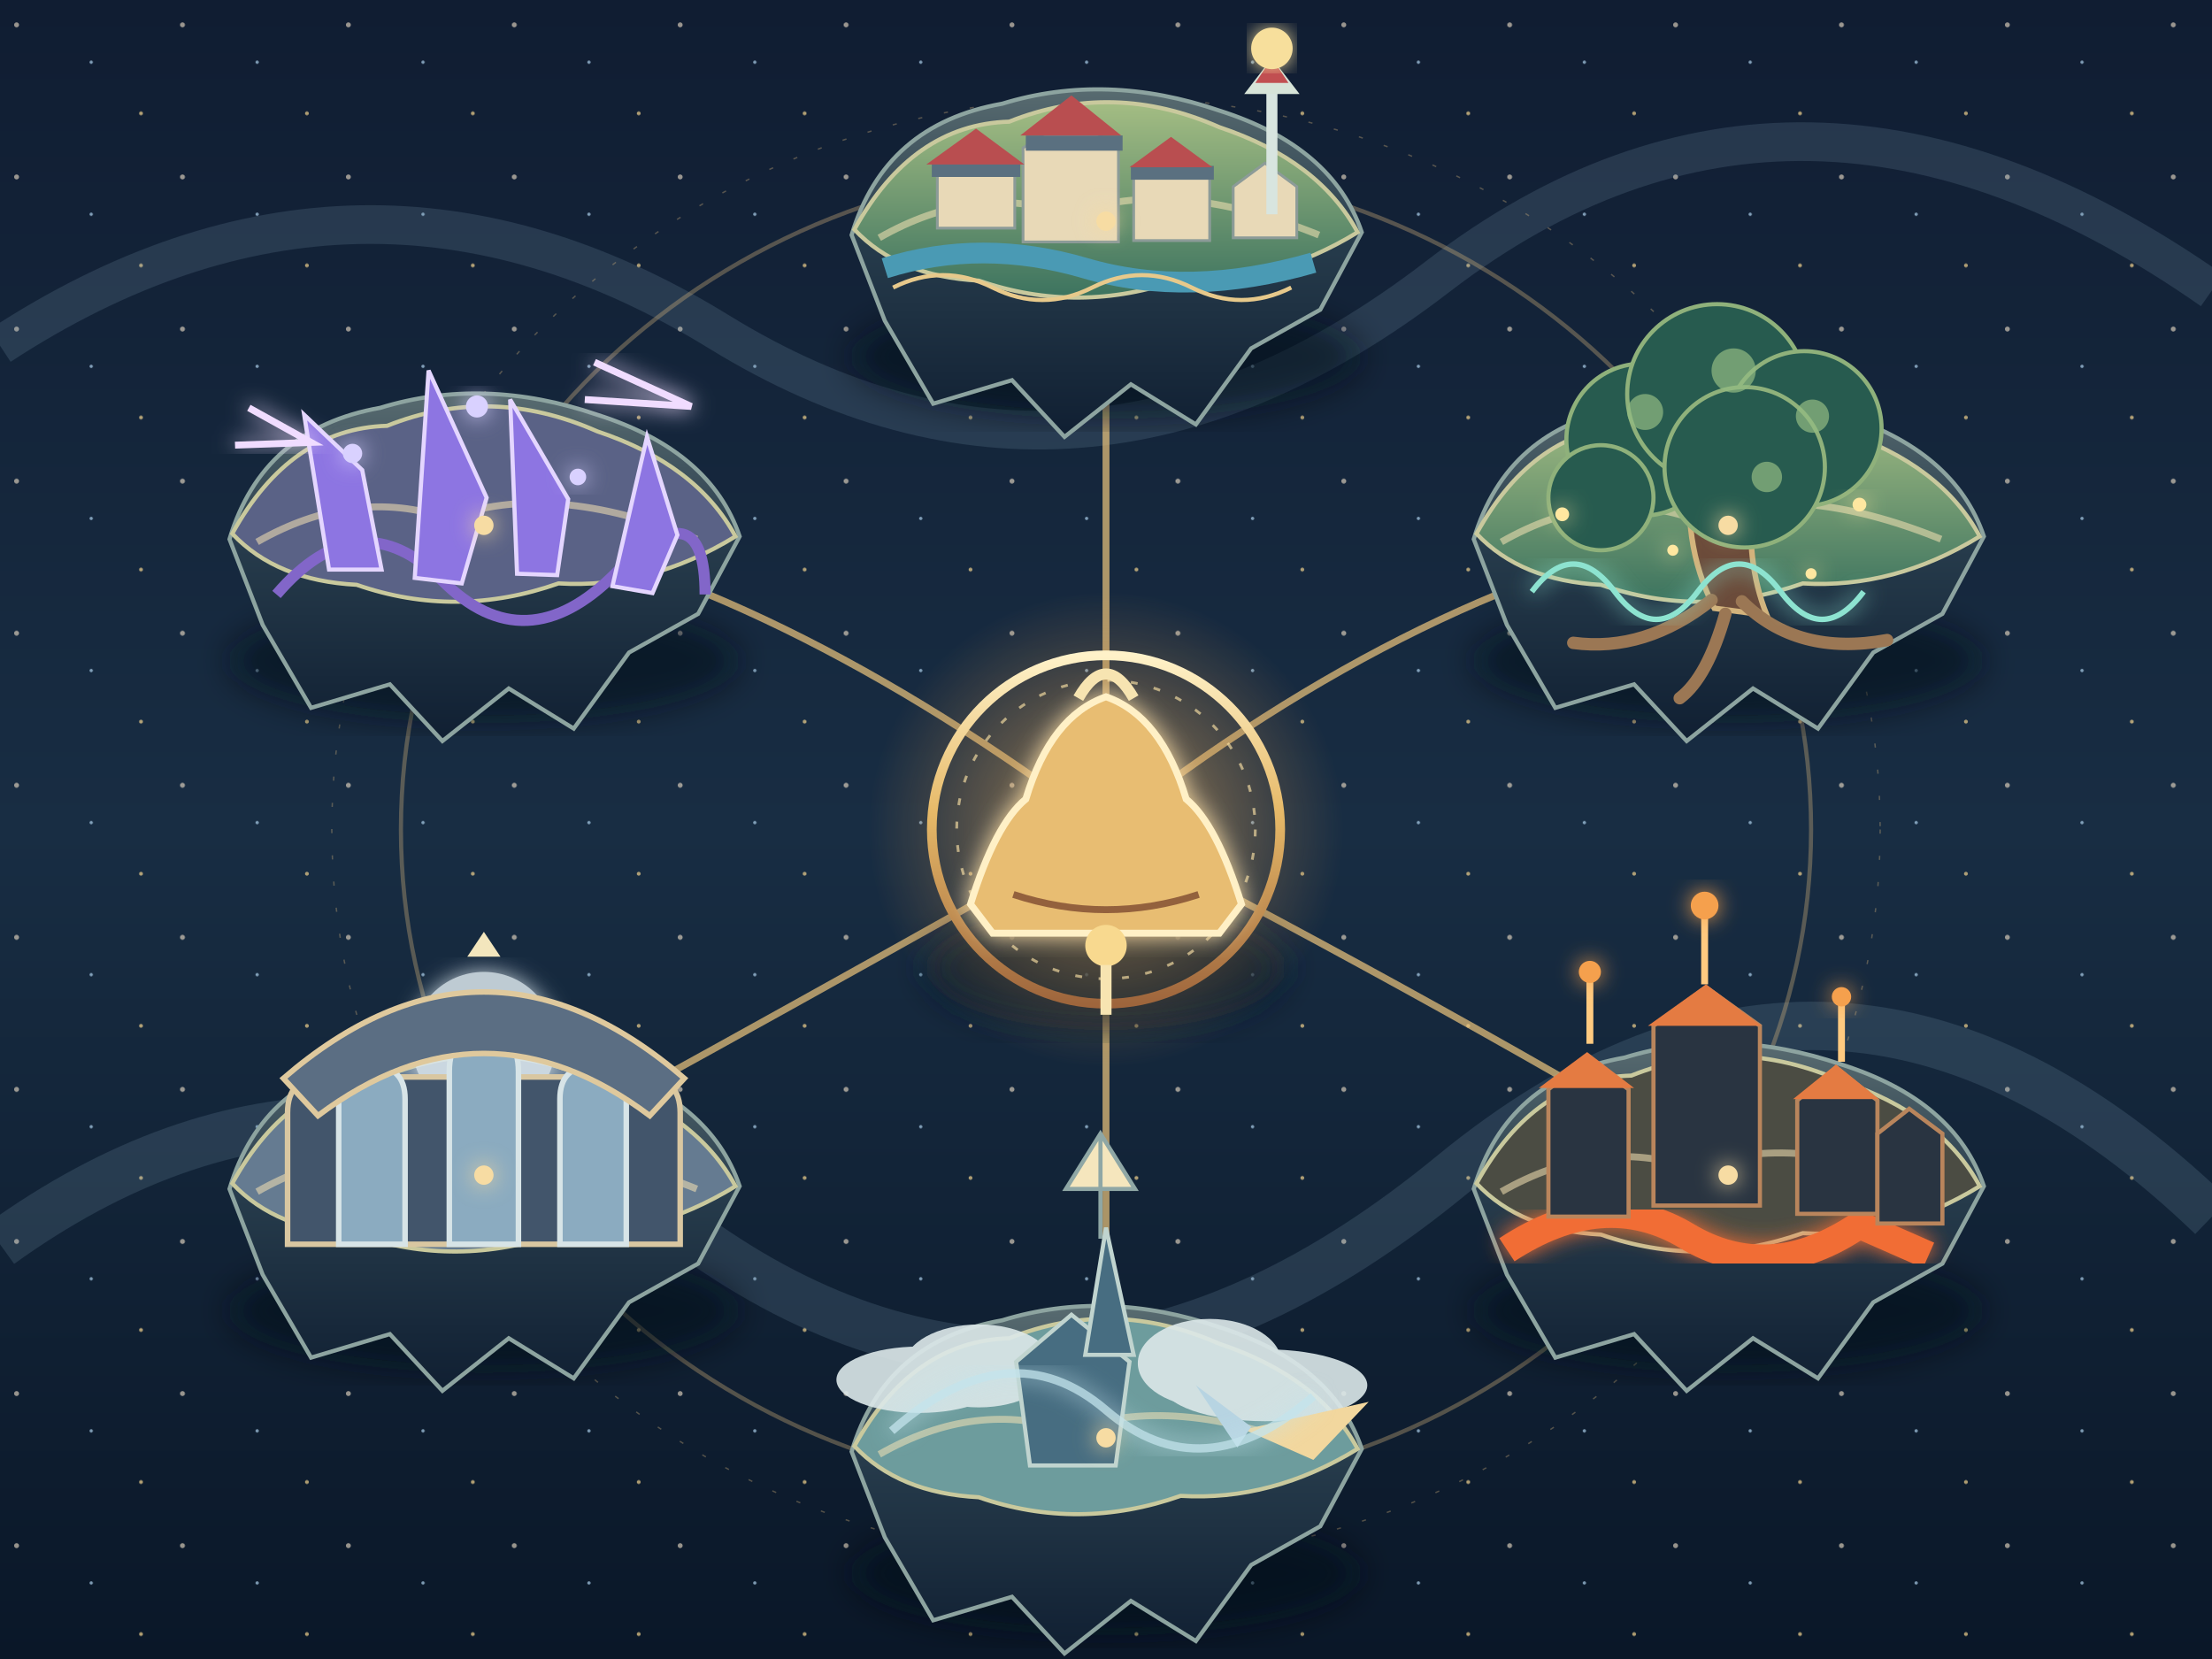
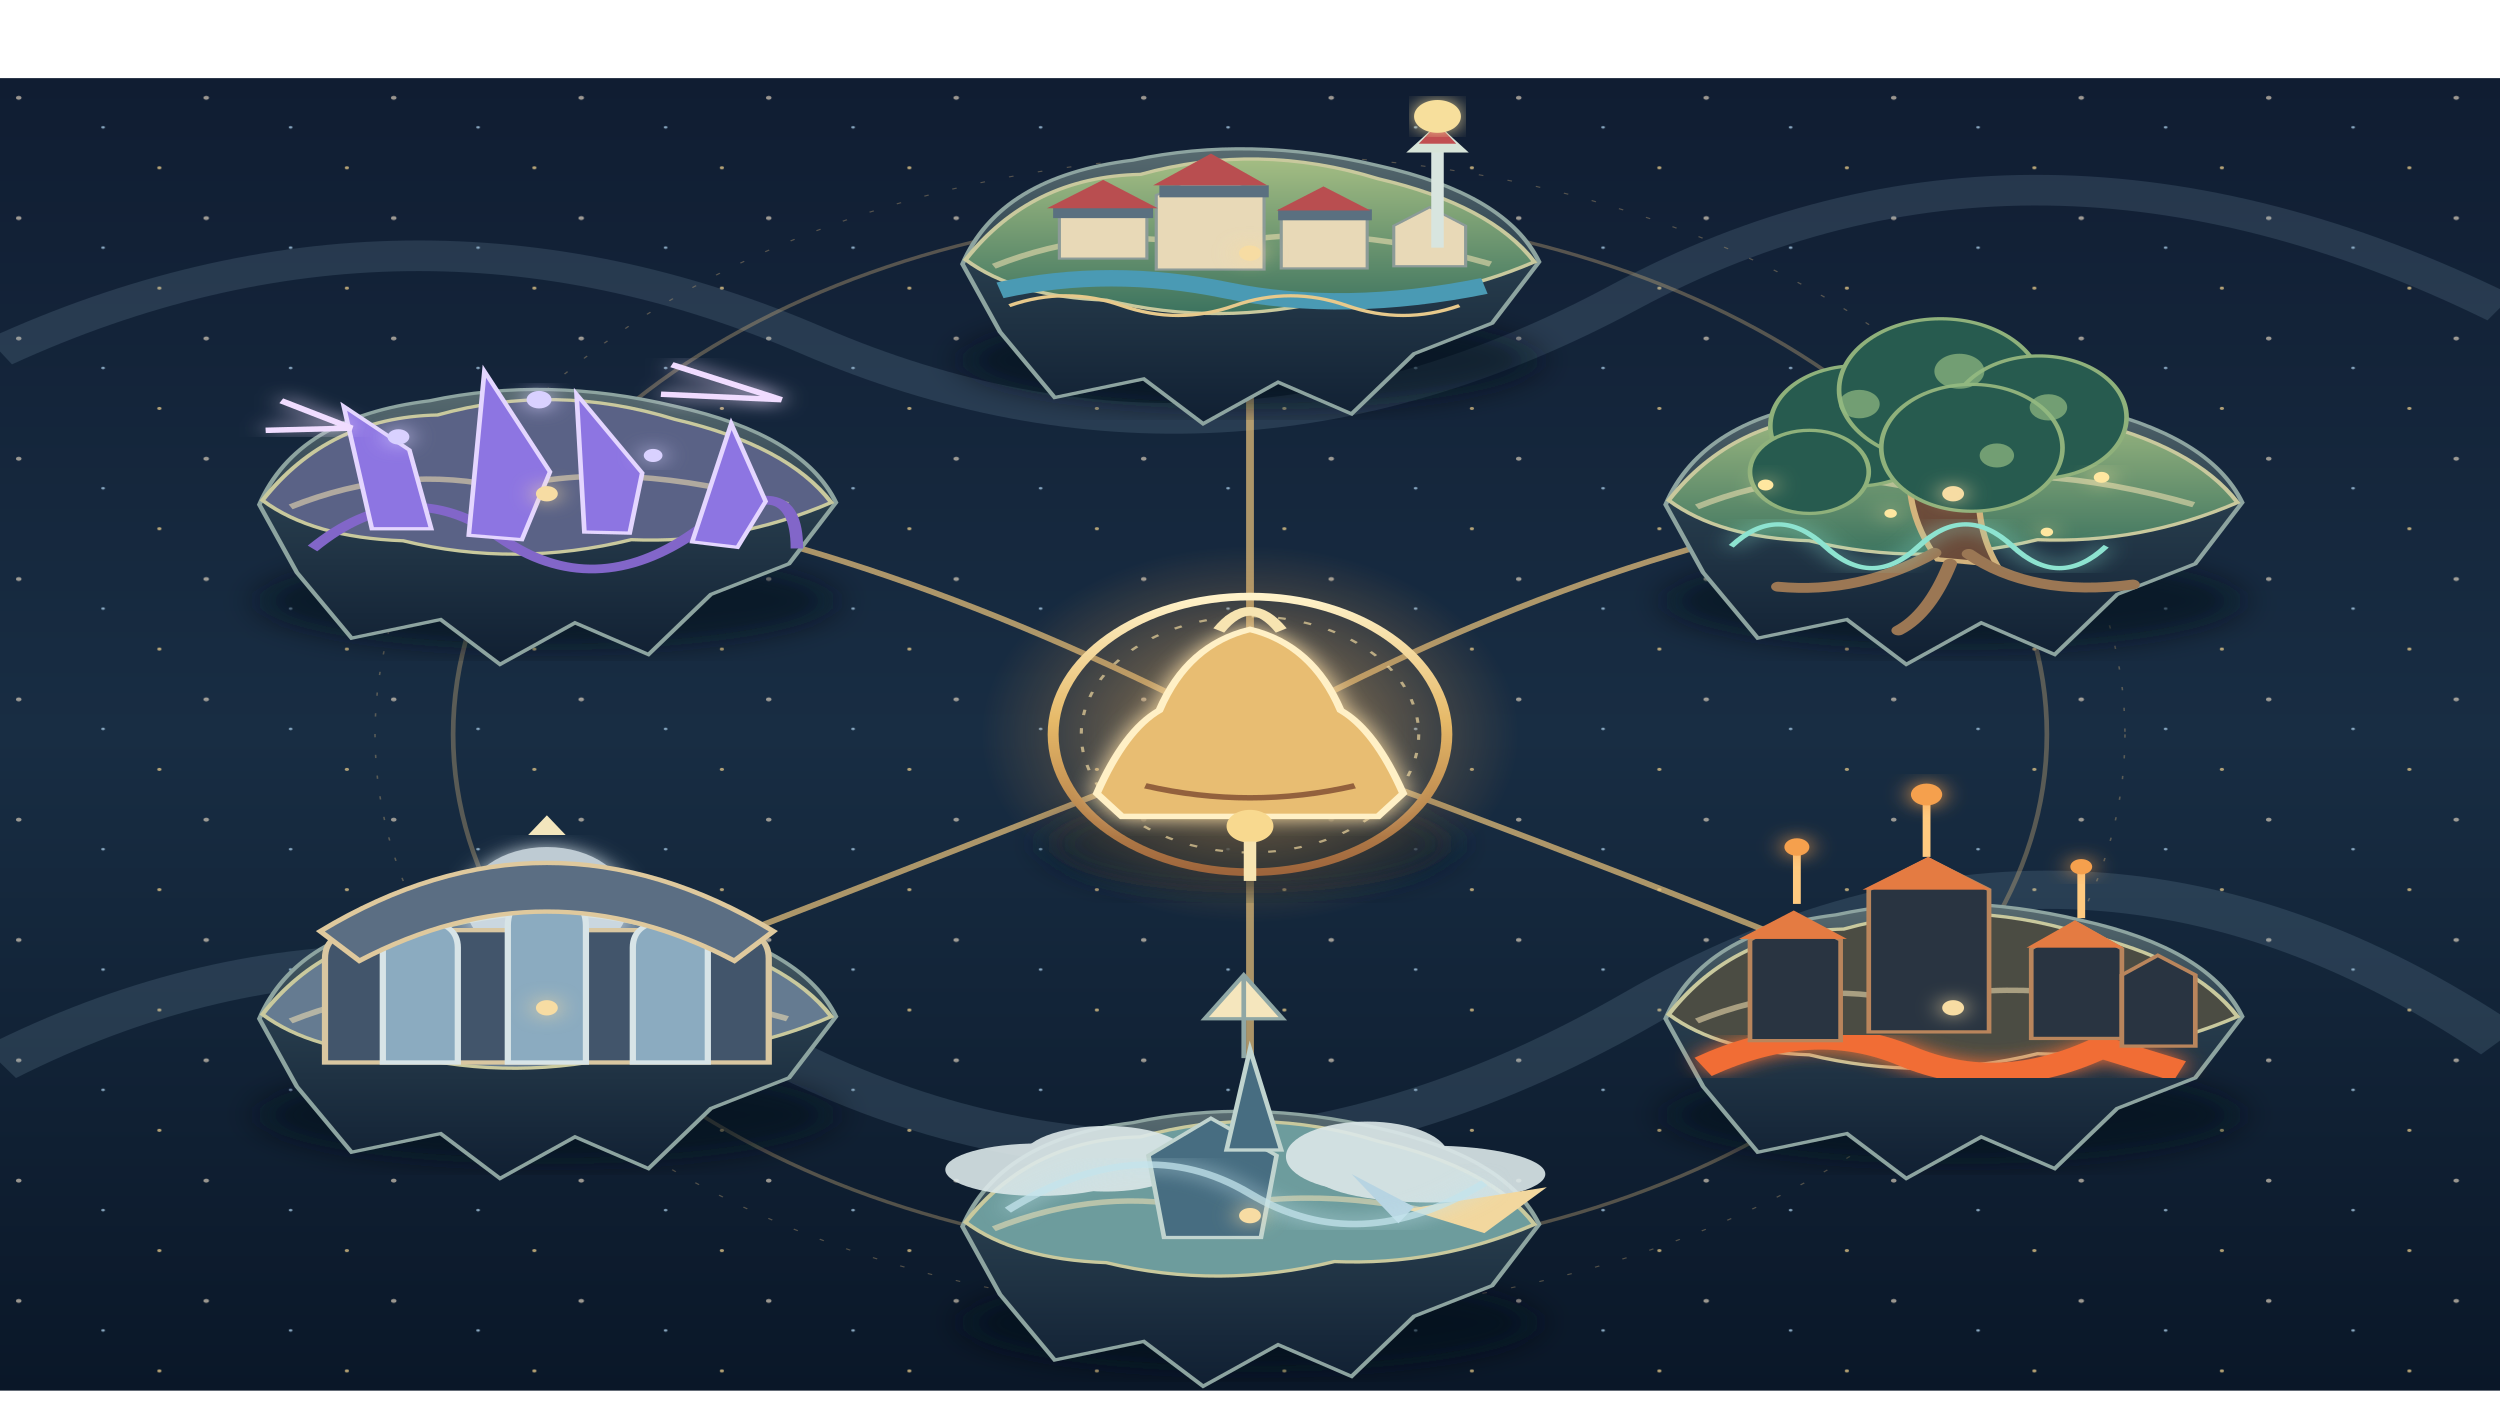
- <svg xmlns="http://www.w3.org/2000/svg" width="1600" height="1200" viewBox="0 0 1600 1200">
+ <svg xmlns="http://www.w3.org/2000/svg" width="1600" height="900" viewBox="0 0 1600 900">
  <defs>
    <linearGradient id="night" x2="0" y2="1">
      <stop stop-color="#101d32" />
      <stop offset=".5" stop-color="#182d43" />
      <stop offset="1" stop-color="#0a1728" />
    </linearGradient>
    <radialGradient id="halo">
      <stop stop-color="#ffe7a8" stop-opacity=".95" />
      <stop offset=".35" stop-color="#e9ad5e" stop-opacity=".42" />
      <stop offset="1" stop-color="#d9954b" stop-opacity="0" />
    </radialGradient>
    <linearGradient id="gold" x2="0" y2="1">
      <stop stop-color="#fff2c9" />
      <stop offset=".45" stop-color="#e6b968" />
      <stop offset="1" stop-color="#9e653c" />
    </linearGradient>
    <linearGradient id="rock" x2="0" y2="1">
      <stop stop-color="#586b70" />
      <stop offset=".45" stop-color="#263b4b" />
      <stop offset="1" stop-color="#101f32" />
    </linearGradient>
    <linearGradient id="grass" x2="0" y2="1">
      <stop stop-color="#a4bd83" />
      <stop offset="1" stop-color="#3c735f" />
    </linearGradient>
    <filter id="glow">
      <feGaussianBlur stdDeviation="8" result="b" />
      <feMerge>
        <feMergeNode in="b" />
        <feMergeNode in="SourceGraphic" />
      </feMerge>
    </filter>
    <filter id="shadow">
      <feGaussianBlur stdDeviation="12" />
    </filter>
    <pattern id="stars" width="120" height="110" patternUnits="userSpaceOnUse">
      <circle cx="12" cy="18" r="1.8" fill="#e7d9c3" opacity=".7" />
      <circle cx="66" cy="45" r="1.2" fill="#a6c9e4" opacity=".8" />
      <circle cx="102" cy="82" r="1.4" fill="#f5d58f" opacity=".75" />
    </pattern>
  </defs>
-   <rect width="1600" height="1200" fill="url(#night)" />
-   <rect width="1600" height="1200" fill="url(#stars)" opacity=".9" />
-   <g fill="none" stroke="#83a6bb" opacity=".18">
-     <path d="M0 250Q260 80 520 240T1040 200T1600 210" stroke-width="28" />
-     <path d="M0 900Q250 720 510 900T1050 850T1600 880" stroke-width="35" />
-   </g>
-   <g fill="none" stroke="#d6b47c" opacity=".35">
-     <ellipse cx="800" cy="600" rx="510" ry="480" stroke-width="3" />
-     <ellipse cx="800" cy="600" rx="560" ry="530" stroke-width="1" stroke-dasharray="3 16" />
-   </g>
-   <g stroke="#edc57c" stroke-width="5" fill="none" opacity=".7">
-     <path d="M800 600Q800 375 800 160" />
-     <path d="M800 600Q1030 420 1250 380" />
-     <path d="M800 600Q1060 735 1250 850" />
-     <path d="M800 600Q800 820 800 1040" />
-     <path d="M800 600Q570 730 350 850" />
-     <path d="M800 600Q560 420 350 380" />
-   </g>
-   <g transform="translate(800 160)">
-     <ellipse cx="0" cy="98" rx="185" ry="45" fill="#020a17" opacity=".55" filter="url(#shadow)" />
-     <path d="M-184 10Q-160 -70 -75 -85Q0 -108 82 -80Q164 -54 185 8L155 64 105 92 65 147 18 118 -30 156 -68 115 -125 132 -160 72Z" fill="url(#rock)" stroke="#8da4a0" stroke-width="3" />
-     <path d="M-182 6Q-140 -70 -70 -72Q5 -102 82 -68Q154 -44 182 8Q120 46 54 42Q-20 68 -92 43Q-150 40 -182 6Z" fill="url(#grass)" stroke="#c9c99d" stroke-width="3" />
-     <path d="M-164 12Q-94 -28 -26 -5Q48 -33 154 10" fill="none" stroke="#f5e3b4" stroke-opacity=".55" stroke-width="5" />
-     <path d="M-160 34Q-90 12 -15 34T150 30" fill="none" stroke="#4a9ab4" stroke-width="15" />
-     <g fill="#e8d9b7" stroke="#8c9b98" stroke-width="2">
-       <path d="M-122 5v-46l28-18 28 18V5Z" />
-       <path d="M-60 15v-68l35-23 34 23V15Z" />
-       <path d="M20 14v-50l27-20 28 20v50Z" />
-       <path d="M92 12v-37l23-17 23 17v37Z" />
-     </g>
-     <g fill="#5a7080">
-       <path d="M-126 -42h64v10h-64Z" />
-       <path d="M-58 -62h70v11h-70Z" />
-       <path d="M18 -40h60v10H18Z" />
-     </g>
-     <g fill="#b94e50">
-       <path d="M-130 -41l36-26 35 26Z" />
-       <path d="M-62 -62l37-29 36 29Z" />
-       <path d="M17 -39l30-22 30 22Z" />
-     </g>
-     <path d="M120 -5V-118" stroke="#d8e5df" stroke-width="8" />
-     <path d="M120 -118l-20 26h40Z" fill="#d7e4d8" />
-     <path d="M120 -118l-12 18h24Z" fill="#c14f51" />
-     <circle cx="120" cy="-125" r="15" fill="#f7df9c" filter="url(#glow)" />
-     <path d="M-154 48q36-18 72 0t72 0t72 0t72 0" fill="none" stroke="#e7c98b" stroke-width="3" />
-   </g>
-   <g transform="translate(1250 380)">
-     <ellipse cx="0" cy="98" rx="185" ry="45" fill="#020a17" opacity=".55" filter="url(#shadow)" />
-     <path d="M-184 10Q-160 -70 -75 -85Q0 -108 82 -80Q164 -54 185 8L155 64 105 92 65 147 18 118 -30 156 -68 115 -125 132 -160 72Z" fill="url(#rock)" stroke="#8da4a0" stroke-width="3" />
-     <path d="M-182 6Q-140 -70 -70 -72Q5 -102 82 -68Q154 -44 182 8Q120 46 54 42Q-20 68 -92 43Q-150 40 -182 6Z" fill="url(#grass)" stroke="#c9c99d" stroke-width="3" />
-     <path d="M-164 12Q-94 -28 -26 -5Q48 -33 154 10" fill="none" stroke="#f5e3b4" stroke-opacity=".55" stroke-width="5" />
-     <path d="M-10 60Q-35 10 -25 -45Q-20 -82 0 -92Q30 -66 18 -25Q12 25 28 65Z" fill="#6b4b3a" stroke="#d3b37c" stroke-width="4" />
-     <g fill="#275b4f" stroke="#8fb17b" stroke-width="3">
-       <circle cx="-62" cy="-62" r="55" />
-       <circle cx="-8" cy="-95" r="65" />
-       <circle cx="55" cy="-70" r="56" />
-       <circle cx="12" cy="-42" r="58" />
-       <circle cx="-92" cy="-20" r="38" />
-     </g>
-     <g fill="#91ba81" opacity=".7">
-       <circle cx="-60" cy="-82" r="13" />
-       <circle cx="4" cy="-112" r="16" />
-       <circle cx="61" cy="-79" r="12" />
-       <circle cx="28" cy="-35" r="11" />
-     </g>
-     <path d="M-12 54Q-60 92 -112 85M10 55Q50 95 115 83M-2 64Q-15 110 -35 125" fill="none" stroke="#9b7754" stroke-width="9" stroke-linecap="round" />
-     <path d="M-142 48q30-40 60 0t60 0t60 0t60 0" fill="none" stroke="#8de3d0" stroke-width="4" filter="url(#glow)" />
-     <g fill="#ffe7a0" filter="url(#glow)">
-       <circle cx="-120" cy="-8" r="5" />
-       <circle cx="95" cy="-15" r="5" />
-       <circle cx="60" cy="35" r="4" />
-       <circle cx="-40" cy="18" r="4" />
-     </g>
-   </g>
-   <g transform="translate(1250 850)">
-     <ellipse cx="0" cy="98" rx="185" ry="45" fill="#020a17" opacity=".55" filter="url(#shadow)" />
-     <path d="M-184 10Q-160 -70 -75 -85Q0 -108 82 -80Q164 -54 185 8L155 64 105 92 65 147 18 118 -30 156 -68 115 -125 132 -160 72Z" fill="url(#rock)" stroke="#8da4a0" stroke-width="3" />
-     <path d="M-182 6Q-140 -70 -70 -72Q5 -102 82 -68Q154 -44 182 8Q120 46 54 42Q-20 68 -92 43Q-150 40 -182 6Z" fill="#4b4c43" stroke="#c9c99d" stroke-width="3" />
-     <path d="M-164 12Q-94 -28 -26 -5Q48 -33 154 10" fill="none" stroke="#f5e3b4" stroke-opacity=".55" stroke-width="5" />
-     <path d="M-160 54Q-90 8 -30 44T95 36L145 58" fill="none" stroke="#f16d35" stroke-width="20" filter="url(#glow)" />
-     <g fill="#293441" stroke="#b9855c" stroke-width="3">
-       <path d="M-130 30v-92l28-22 30 22v92Z" />
-       <path d="M-54 22v-130l38-28 39 28V22Z" />
-       <path d="M50 28v-82l28-24 30 24v82Z" />
-       <path d="M108 35v-65l23-18 24 18v65Z" />
-     </g>
-     <g fill="#e47b42">
-       <path d="M-137 -63l35-26 34 26Z" />
-       <path d="M-58 -108l42-30 40 30Z" />
-       <path d="M47 -55l31-25 31 25Z" />
-     </g>
-     <g stroke="#ffca80" stroke-width="5" fill="none">
-       <path d="M-100 -95v-52M-17 -138v-55M82 -82v-48" />
-     </g>
-     <g fill="#f5a04e" filter="url(#glow)">
-       <circle cx="-100" cy="-147" r="8" />
-       <circle cx="-17" cy="-195" r="10" />
-       <circle cx="82" cy="-129" r="7" />
-     </g>
-   </g>
-   <g transform="translate(800 1040)">
-     <ellipse cx="0" cy="98" rx="185" ry="45" fill="#020a17" opacity=".55" filter="url(#shadow)" />
-     <path d="M-184 10Q-160 -70 -75 -85Q0 -108 82 -80Q164 -54 185 8L155 64 105 92 65 147 18 118 -30 156 -68 115 -125 132 -160 72Z" fill="url(#rock)" stroke="#8da4a0" stroke-width="3" />
-     <path d="M-182 6Q-140 -70 -70 -72Q5 -102 82 -68Q154 -44 182 8Q120 46 54 42Q-20 68 -92 43Q-150 40 -182 6Z" fill="#6d9c9d" stroke="#c9c99d" stroke-width="3" />
-     <path d="M-164 12Q-94 -28 -26 -5Q48 -33 154 10" fill="none" stroke="#f5e3b4" stroke-opacity=".55" stroke-width="5" />
-     <g fill="#dce8e9" opacity=".9">
-       <ellipse cx="-135" cy="-42" rx="60" ry="24" />
-       <ellipse cx="-92" cy="-52" rx="54" ry="30" />
-       <ellipse cx="115" cy="-38" rx="74" ry="26" />
-       <ellipse cx="75" cy="-54" rx="52" ry="32" />
-     </g>
-     <g fill="#476d81" stroke="#c0d4cf" stroke-width="3">
-       <path d="M-55 20l-10-75 40-34 42 34-10 75Z" />
-       <path d="M-15 -60l15-92 20 92Z" />
-     </g>
-     <path d="M-4 -144v-76M-4 -220l-25 40h50Z" fill="#f5e6bd" stroke="#8fa7a5" stroke-width="3" />
-     <path d="M100 -6l90-20-40 42Z" fill="#f2d79e" />
-     <path d="M105 -8l-40-30 30 45Z" fill="#b7d4e2" />
-     <path d="M-155 -5Q-70 -80 0 -20T150 -30" fill="none" stroke="#c3e4ec" stroke-width="6" opacity=".8" filter="url(#glow)" />
-   </g>
-   <g transform="translate(350 850)">
-     <ellipse cx="0" cy="98" rx="185" ry="45" fill="#020a17" opacity=".55" filter="url(#shadow)" />
-     <path d="M-184 10Q-160 -70 -75 -85Q0 -108 82 -80Q164 -54 185 8L155 64 105 92 65 147 18 118 -30 156 -68 115 -125 132 -160 72Z" fill="url(#rock)" stroke="#8da4a0" stroke-width="3" />
-     <path d="M-182 6Q-140 -70 -70 -72Q5 -102 82 -68Q154 -44 182 8Q120 46 54 42Q-20 68 -92 43Q-150 40 -182 6Z" fill="#657b91" stroke="#c9c99d" stroke-width="3" />
-     <path d="M-164 12Q-94 -28 -26 -5Q48 -33 154 10" fill="none" stroke="#f5e3b4" stroke-opacity=".55" stroke-width="5" />
-     <circle cx="0" cy="-95" r="52" fill="#dce7ed" opacity=".85" filter="url(#glow)" />
-     <path d="M-142 50v-95q0-26 26-26h232q26 0 26 26v95Z" fill="#42556b" stroke="#d9c7a1" stroke-width="4" />
-     <g fill="#8babc0" stroke="#d7e4e7" stroke-width="4">
-       <path d="M-105 50V-55q0-24 24-24t24 24V50Z" />
-       <path d="M-25 50V-75q0-28 25-28t25 28V50Z" />
-       <path d="M55 50V-55q0-24 24-24t24 24V50Z" />
-     </g>
-     <path d="M-145 -70Q0 -195 145 -70L120 -43Q0 -133 -120 -43Z" fill="#5b6e83" stroke="#dfc99d" stroke-width="4" />
-     <path d="M-12 -112v-46M-12 -158l12-18 12 18Z" fill="#f3e6bd" />
-   </g>
-   <g transform="translate(350 380)">
-     <ellipse cx="0" cy="98" rx="185" ry="45" fill="#020a17" opacity=".55" filter="url(#shadow)" />
-     <path d="M-184 10Q-160 -70 -75 -85Q0 -108 82 -80Q164 -54 185 8L155 64 105 92 65 147 18 118 -30 156 -68 115 -125 132 -160 72Z" fill="url(#rock)" stroke="#8da4a0" stroke-width="3" />
-     <path d="M-182 6Q-140 -70 -70 -72Q5 -102 82 -68Q154 -44 182 8Q120 46 54 42Q-20 68 -92 43Q-150 40 -182 6Z" fill="#5a6286" stroke="#c9c99d" stroke-width="3" />
-     <path d="M-164 12Q-94 -28 -26 -5Q48 -33 154 10" fill="none" stroke="#f5e3b4" stroke-opacity=".55" stroke-width="5" />
-     <path d="M-150 50Q-90 -20 -30 40T95 35T160 50" fill="none" stroke="#8266c9" stroke-width="8" />
-     <g fill="#8d75e2" stroke="#e4d6ff" stroke-width="3">
-       <path d="M-112 32l-18-112 42 40 14 72Z" />
-       <path d="M-50 38l10-150 42 92-18 62Z" />
-       <path d="M24 35l-5-126 42 72-8 55Z" />
-       <path d="M93 44l25-108 22 71-18 42Z" />
-     </g>
-     <g fill="#d9d1ff" filter="url(#glow)">
-       <circle cx="-95" cy="-52" r="7" />
-       <circle cx="-5" cy="-86" r="8" />
-       <circle cx="68" cy="-35" r="6" />
-     </g>
-     <path d="M-170 -85l45 25-55 2M80 -118l70 32-77-5" fill="none" stroke="#f0dcff" stroke-width="5" filter="url(#glow)" />
-   </g>
-   <g transform="translate(800 600)">
-     <ellipse cx="0" cy="100" rx="130" ry="45" fill="#0a1c2b" opacity=".7" filter="url(#shadow)" />
-     <circle cx="0" cy="0" r="172" fill="url(#halo)" />
-     <circle cx="0" cy="0" r="126" fill="none" stroke="url(#gold)" stroke-width="7" />
-     <circle cx="0" cy="0" r="108" fill="none" stroke="#f9e1a5" stroke-opacity=".65" stroke-width="2" stroke-dasharray="5 12" />
-     <path d="M-98 54Q-80 -4 -58 -22Q-40 -82 0 -96Q40 -82 58 -22Q80 -4 98 54L82 75H-82Z" fill="#e8bd72" stroke="#fff0c6" stroke-width="5" filter="url(#glow)" />
-     <path d="M-67 47Q0 69 67 47" fill="none" stroke="#93613d" stroke-width="5" />
-     <path d="M-20 -95Q0 -130 20 -95" fill="none" stroke="#f7e4b1" stroke-width="8" />
-     <circle cx="0" cy="84" r="15" fill="#f8d98f" />
-     <path d="M0 98v36" stroke="#f7e4b1" stroke-width="8" />
-   </g>
-   <g fill="#f7dca3" filter="url(#glow)">
-     <circle cx="800" cy="160" r="7" />
-     <circle cx="1250" cy="380" r="7" />
-     <circle cx="1250" cy="850" r="7" />
-     <circle cx="800" cy="1040" r="7" />
-     <circle cx="350" cy="850" r="7" />
-     <circle cx="350" cy="380" r="7" />
+   <g transform="translate(0 50) scale(1 .7)">
+     <rect width="1600" height="1200" fill="url(#night)" />
+     <rect width="1600" height="1200" fill="url(#stars)" opacity=".9" />
+     <g fill="none" stroke="#83a6bb" opacity=".18">
+       <path d="M0 250Q260 80 520 240T1040 200T1600 210" stroke-width="28" />
+       <path d="M0 900Q250 720 510 900T1050 850T1600 880" stroke-width="35" />
+     </g>
+     <g fill="none" stroke="#d6b47c" opacity=".35">
+       <ellipse cx="800" cy="600" rx="510" ry="480" stroke-width="3" />
+       <ellipse cx="800" cy="600" rx="560" ry="530" stroke-width="1" stroke-dasharray="3 16" />
+     </g>
+     <g stroke="#edc57c" stroke-width="5" fill="none" opacity=".7">
+       <path d="M800 600Q800 375 800 160" />
+       <path d="M800 600Q1030 420 1250 380" />
+       <path d="M800 600Q1060 735 1250 850" />
+       <path d="M800 600Q800 820 800 1040" />
+       <path d="M800 600Q570 730 350 850" />
+       <path d="M800 600Q560 420 350 380" />
+     </g>
+     <g transform="translate(800 160)">
+       <ellipse cx="0" cy="98" rx="185" ry="45" fill="#020a17" opacity=".55" filter="url(#shadow)" />
+       <path d="M-184 10Q-160 -70 -75 -85Q0 -108 82 -80Q164 -54 185 8L155 64 105 92 65 147 18 118 -30 156 -68 115 -125 132 -160 72Z" fill="url(#rock)" stroke="#8da4a0" stroke-width="3" />
+       <path d="M-182 6Q-140 -70 -70 -72Q5 -102 82 -68Q154 -44 182 8Q120 46 54 42Q-20 68 -92 43Q-150 40 -182 6Z" fill="url(#grass)" stroke="#c9c99d" stroke-width="3" />
+       <path d="M-164 12Q-94 -28 -26 -5Q48 -33 154 10" fill="none" stroke="#f5e3b4" stroke-opacity=".55" stroke-width="5" />
+       <path d="M-160 34Q-90 12 -15 34T150 30" fill="none" stroke="#4a9ab4" stroke-width="15" />
+       <g fill="#e8d9b7" stroke="#8c9b98" stroke-width="2">
+         <path d="M-122 5v-46l28-18 28 18V5Z" />
+         <path d="M-60 15v-68l35-23 34 23V15Z" />
+         <path d="M20 14v-50l27-20 28 20v50Z" />
+         <path d="M92 12v-37l23-17 23 17v37Z" />
+       </g>
+       <g fill="#5a7080">
+         <path d="M-126 -42h64v10h-64Z" />
+         <path d="M-58 -62h70v11h-70Z" />
+         <path d="M18 -40h60v10H18Z" />
+       </g>
+       <g fill="#b94e50">
+         <path d="M-130 -41l36-26 35 26Z" />
+         <path d="M-62 -62l37-29 36 29Z" />
+         <path d="M17 -39l30-22 30 22Z" />
+       </g>
+       <path d="M120 -5V-118" stroke="#d8e5df" stroke-width="8" />
+       <path d="M120 -118l-20 26h40Z" fill="#d7e4d8" />
+       <path d="M120 -118l-12 18h24Z" fill="#c14f51" />
+       <circle cx="120" cy="-125" r="15" fill="#f7df9c" filter="url(#glow)" />
+       <path d="M-154 48q36-18 72 0t72 0t72 0t72 0" fill="none" stroke="#e7c98b" stroke-width="3" />
+     </g>
+     <g transform="translate(1250 380)">
+       <ellipse cx="0" cy="98" rx="185" ry="45" fill="#020a17" opacity=".55" filter="url(#shadow)" />
+       <path d="M-184 10Q-160 -70 -75 -85Q0 -108 82 -80Q164 -54 185 8L155 64 105 92 65 147 18 118 -30 156 -68 115 -125 132 -160 72Z" fill="url(#rock)" stroke="#8da4a0" stroke-width="3" />
+       <path d="M-182 6Q-140 -70 -70 -72Q5 -102 82 -68Q154 -44 182 8Q120 46 54 42Q-20 68 -92 43Q-150 40 -182 6Z" fill="url(#grass)" stroke="#c9c99d" stroke-width="3" />
+       <path d="M-164 12Q-94 -28 -26 -5Q48 -33 154 10" fill="none" stroke="#f5e3b4" stroke-opacity=".55" stroke-width="5" />
+       <path d="M-10 60Q-35 10 -25 -45Q-20 -82 0 -92Q30 -66 18 -25Q12 25 28 65Z" fill="#6b4b3a" stroke="#d3b37c" stroke-width="4" />
+       <g fill="#275b4f" stroke="#8fb17b" stroke-width="3">
+         <circle cx="-62" cy="-62" r="55" />
+         <circle cx="-8" cy="-95" r="65" />
+         <circle cx="55" cy="-70" r="56" />
+         <circle cx="12" cy="-42" r="58" />
+         <circle cx="-92" cy="-20" r="38" />
+       </g>
+       <g fill="#91ba81" opacity=".7">
+         <circle cx="-60" cy="-82" r="13" />
+         <circle cx="4" cy="-112" r="16" />
+         <circle cx="61" cy="-79" r="12" />
+         <circle cx="28" cy="-35" r="11" />
+       </g>
+       <path d="M-12 54Q-60 92 -112 85M10 55Q50 95 115 83M-2 64Q-15 110 -35 125" fill="none" stroke="#9b7754" stroke-width="9" stroke-linecap="round" />
+       <path d="M-142 48q30-40 60 0t60 0t60 0t60 0" fill="none" stroke="#8de3d0" stroke-width="4" filter="url(#glow)" />
+       <g fill="#ffe7a0" filter="url(#glow)">
+         <circle cx="-120" cy="-8" r="5" />
+         <circle cx="95" cy="-15" r="5" />
+         <circle cx="60" cy="35" r="4" />
+         <circle cx="-40" cy="18" r="4" />
+       </g>
+     </g>
+     <g transform="translate(1250 850)">
+       <ellipse cx="0" cy="98" rx="185" ry="45" fill="#020a17" opacity=".55" filter="url(#shadow)" />
+       <path d="M-184 10Q-160 -70 -75 -85Q0 -108 82 -80Q164 -54 185 8L155 64 105 92 65 147 18 118 -30 156 -68 115 -125 132 -160 72Z" fill="url(#rock)" stroke="#8da4a0" stroke-width="3" />
+       <path d="M-182 6Q-140 -70 -70 -72Q5 -102 82 -68Q154 -44 182 8Q120 46 54 42Q-20 68 -92 43Q-150 40 -182 6Z" fill="#4b4c43" stroke="#c9c99d" stroke-width="3" />
+       <path d="M-164 12Q-94 -28 -26 -5Q48 -33 154 10" fill="none" stroke="#f5e3b4" stroke-opacity=".55" stroke-width="5" />
+       <path d="M-160 54Q-90 8 -30 44T95 36L145 58" fill="none" stroke="#f16d35" stroke-width="20" filter="url(#glow)" />
+       <g fill="#293441" stroke="#b9855c" stroke-width="3">
+         <path d="M-130 30v-92l28-22 30 22v92Z" />
+         <path d="M-54 22v-130l38-28 39 28V22Z" />
+         <path d="M50 28v-82l28-24 30 24v82Z" />
+         <path d="M108 35v-65l23-18 24 18v65Z" />
+       </g>
+       <g fill="#e47b42">
+         <path d="M-137 -63l35-26 34 26Z" />
+         <path d="M-58 -108l42-30 40 30Z" />
+         <path d="M47 -55l31-25 31 25Z" />
+       </g>
+       <g stroke="#ffca80" stroke-width="5" fill="none">
+         <path d="M-100 -95v-52M-17 -138v-55M82 -82v-48" />
+       </g>
+       <g fill="#f5a04e" filter="url(#glow)">
+         <circle cx="-100" cy="-147" r="8" />
+         <circle cx="-17" cy="-195" r="10" />
+         <circle cx="82" cy="-129" r="7" />
+       </g>
+     </g>
+     <g transform="translate(800 1040)">
+       <ellipse cx="0" cy="98" rx="185" ry="45" fill="#020a17" opacity=".55" filter="url(#shadow)" />
+       <path d="M-184 10Q-160 -70 -75 -85Q0 -108 82 -80Q164 -54 185 8L155 64 105 92 65 147 18 118 -30 156 -68 115 -125 132 -160 72Z" fill="url(#rock)" stroke="#8da4a0" stroke-width="3" />
+       <path d="M-182 6Q-140 -70 -70 -72Q5 -102 82 -68Q154 -44 182 8Q120 46 54 42Q-20 68 -92 43Q-150 40 -182 6Z" fill="#6d9c9d" stroke="#c9c99d" stroke-width="3" />
+       <path d="M-164 12Q-94 -28 -26 -5Q48 -33 154 10" fill="none" stroke="#f5e3b4" stroke-opacity=".55" stroke-width="5" />
+       <g fill="#dce8e9" opacity=".9">
+         <ellipse cx="-135" cy="-42" rx="60" ry="24" />
+         <ellipse cx="-92" cy="-52" rx="54" ry="30" />
+         <ellipse cx="115" cy="-38" rx="74" ry="26" />
+         <ellipse cx="75" cy="-54" rx="52" ry="32" />
+       </g>
+       <g fill="#476d81" stroke="#c0d4cf" stroke-width="3">
+         <path d="M-55 20l-10-75 40-34 42 34-10 75Z" />
+         <path d="M-15 -60l15-92 20 92Z" />
+       </g>
+       <path d="M-4 -144v-76M-4 -220l-25 40h50Z" fill="#f5e6bd" stroke="#8fa7a5" stroke-width="3" />
+       <path d="M100 -6l90-20-40 42Z" fill="#f2d79e" />
+       <path d="M105 -8l-40-30 30 45Z" fill="#b7d4e2" />
+       <path d="M-155 -5Q-70 -80 0 -20T150 -30" fill="none" stroke="#c3e4ec" stroke-width="6" opacity=".8" filter="url(#glow)" />
+     </g>
+     <g transform="translate(350 850)">
+       <ellipse cx="0" cy="98" rx="185" ry="45" fill="#020a17" opacity=".55" filter="url(#shadow)" />
+       <path d="M-184 10Q-160 -70 -75 -85Q0 -108 82 -80Q164 -54 185 8L155 64 105 92 65 147 18 118 -30 156 -68 115 -125 132 -160 72Z" fill="url(#rock)" stroke="#8da4a0" stroke-width="3" />
+       <path d="M-182 6Q-140 -70 -70 -72Q5 -102 82 -68Q154 -44 182 8Q120 46 54 42Q-20 68 -92 43Q-150 40 -182 6Z" fill="#657b91" stroke="#c9c99d" stroke-width="3" />
+       <path d="M-164 12Q-94 -28 -26 -5Q48 -33 154 10" fill="none" stroke="#f5e3b4" stroke-opacity=".55" stroke-width="5" />
+       <circle cx="0" cy="-95" r="52" fill="#dce7ed" opacity=".85" filter="url(#glow)" />
+       <path d="M-142 50v-95q0-26 26-26h232q26 0 26 26v95Z" fill="#42556b" stroke="#d9c7a1" stroke-width="4" />
+       <g fill="#8babc0" stroke="#d7e4e7" stroke-width="4">
+         <path d="M-105 50V-55q0-24 24-24t24 24V50Z" />
+         <path d="M-25 50V-75q0-28 25-28t25 28V50Z" />
+         <path d="M55 50V-55q0-24 24-24t24 24V50Z" />
+       </g>
+       <path d="M-145 -70Q0 -195 145 -70L120 -43Q0 -133 -120 -43Z" fill="#5b6e83" stroke="#dfc99d" stroke-width="4" />
+       <path d="M-12 -112v-46M-12 -158l12-18 12 18Z" fill="#f3e6bd" />
+     </g>
+     <g transform="translate(350 380)">
+       <ellipse cx="0" cy="98" rx="185" ry="45" fill="#020a17" opacity=".55" filter="url(#shadow)" />
+       <path d="M-184 10Q-160 -70 -75 -85Q0 -108 82 -80Q164 -54 185 8L155 64 105 92 65 147 18 118 -30 156 -68 115 -125 132 -160 72Z" fill="url(#rock)" stroke="#8da4a0" stroke-width="3" />
+       <path d="M-182 6Q-140 -70 -70 -72Q5 -102 82 -68Q154 -44 182 8Q120 46 54 42Q-20 68 -92 43Q-150 40 -182 6Z" fill="#5a6286" stroke="#c9c99d" stroke-width="3" />
+       <path d="M-164 12Q-94 -28 -26 -5Q48 -33 154 10" fill="none" stroke="#f5e3b4" stroke-opacity=".55" stroke-width="5" />
+       <path d="M-150 50Q-90 -20 -30 40T95 35T160 50" fill="none" stroke="#8266c9" stroke-width="8" />
+       <g fill="#8d75e2" stroke="#e4d6ff" stroke-width="3">
+         <path d="M-112 32l-18-112 42 40 14 72Z" />
+         <path d="M-50 38l10-150 42 92-18 62Z" />
+         <path d="M24 35l-5-126 42 72-8 55Z" />
+         <path d="M93 44l25-108 22 71-18 42Z" />
+       </g>
+       <g fill="#d9d1ff" filter="url(#glow)">
+         <circle cx="-95" cy="-52" r="7" />
+         <circle cx="-5" cy="-86" r="8" />
+         <circle cx="68" cy="-35" r="6" />
+       </g>
+       <path d="M-170 -85l45 25-55 2M80 -118l70 32-77-5" fill="none" stroke="#f0dcff" stroke-width="5" filter="url(#glow)" />
+     </g>
+     <g transform="translate(800 600)">
+       <ellipse cx="0" cy="100" rx="130" ry="45" fill="#0a1c2b" opacity=".7" filter="url(#shadow)" />
+       <circle cx="0" cy="0" r="172" fill="url(#halo)" />
+       <circle cx="0" cy="0" r="126" fill="none" stroke="url(#gold)" stroke-width="7" />
+       <circle cx="0" cy="0" r="108" fill="none" stroke="#f9e1a5" stroke-opacity=".65" stroke-width="2" stroke-dasharray="5 12" />
+       <path d="M-98 54Q-80 -4 -58 -22Q-40 -82 0 -96Q40 -82 58 -22Q80 -4 98 54L82 75H-82Z" fill="#e8bd72" stroke="#fff0c6" stroke-width="5" filter="url(#glow)" />
+       <path d="M-67 47Q0 69 67 47" fill="none" stroke="#93613d" stroke-width="5" />
+       <path d="M-20 -95Q0 -130 20 -95" fill="none" stroke="#f7e4b1" stroke-width="8" />
+       <circle cx="0" cy="84" r="15" fill="#f8d98f" />
+       <path d="M0 98v36" stroke="#f7e4b1" stroke-width="8" />
+     </g>
+     <g fill="#f7dca3" filter="url(#glow)">
+       <circle cx="800" cy="160" r="7" />
+       <circle cx="1250" cy="380" r="7" />
+       <circle cx="1250" cy="850" r="7" />
+       <circle cx="800" cy="1040" r="7" />
+       <circle cx="350" cy="850" r="7" />
+       <circle cx="350" cy="380" r="7" />
+     </g>
  </g>
</svg>
